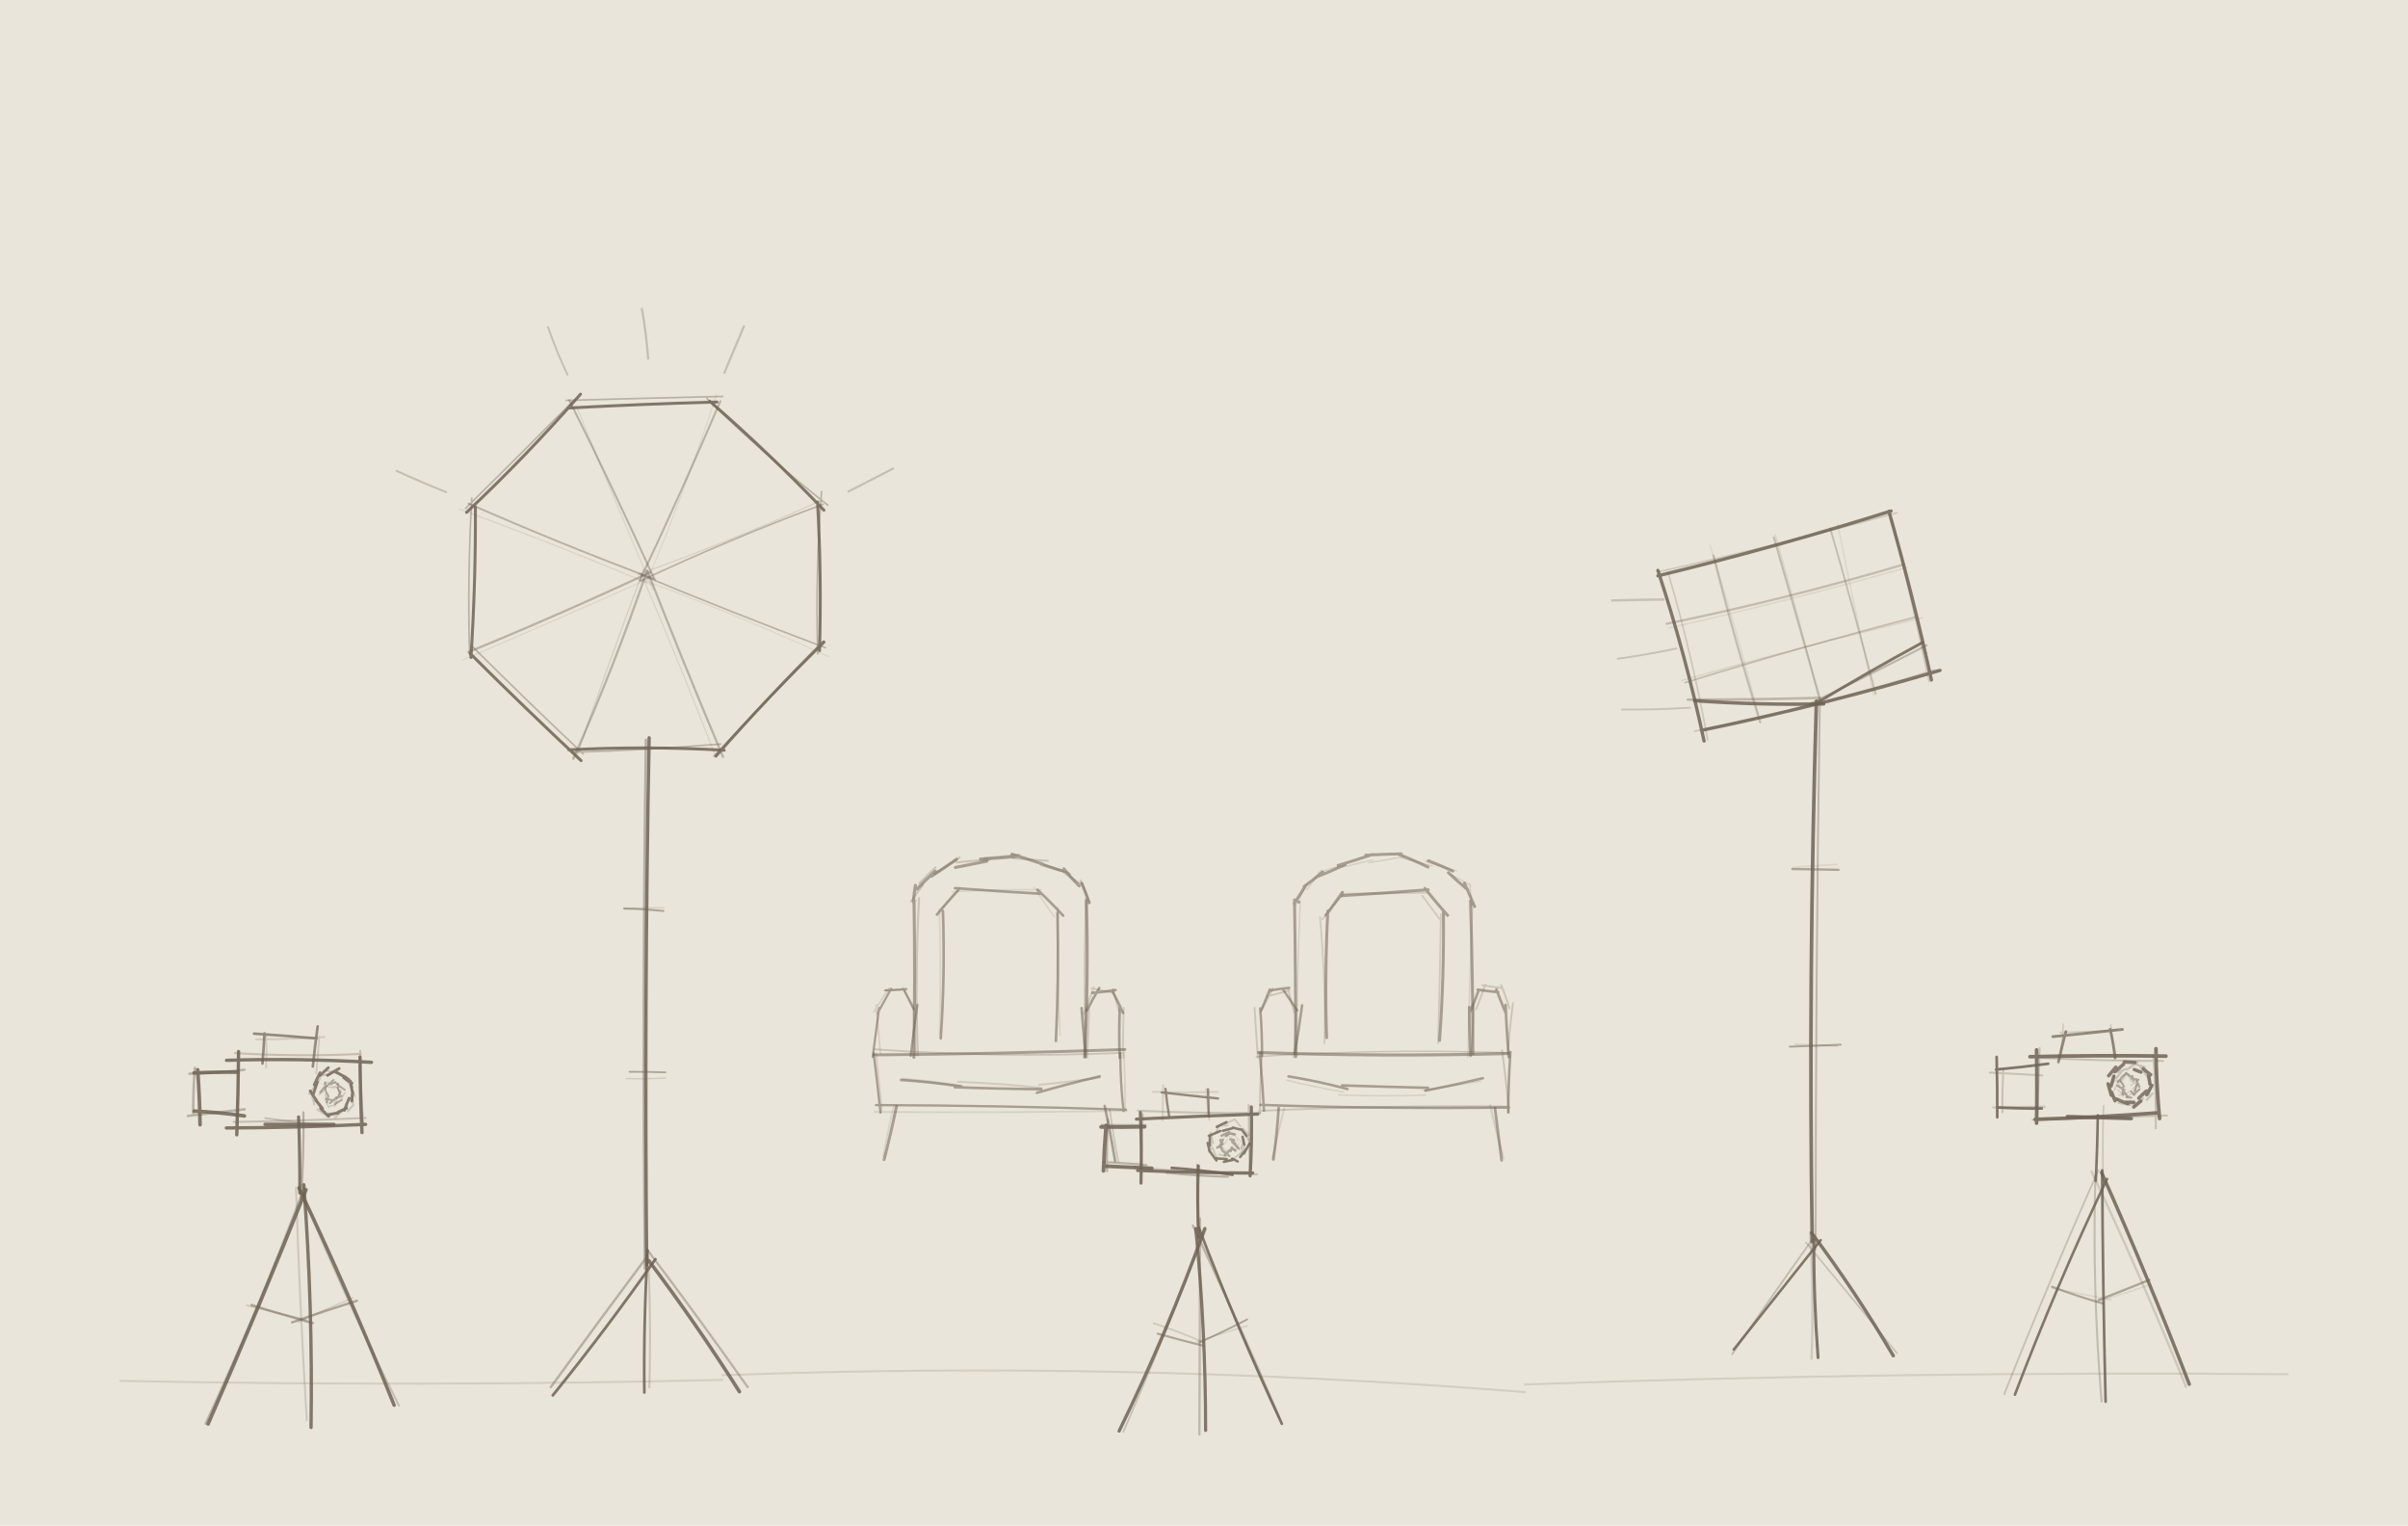
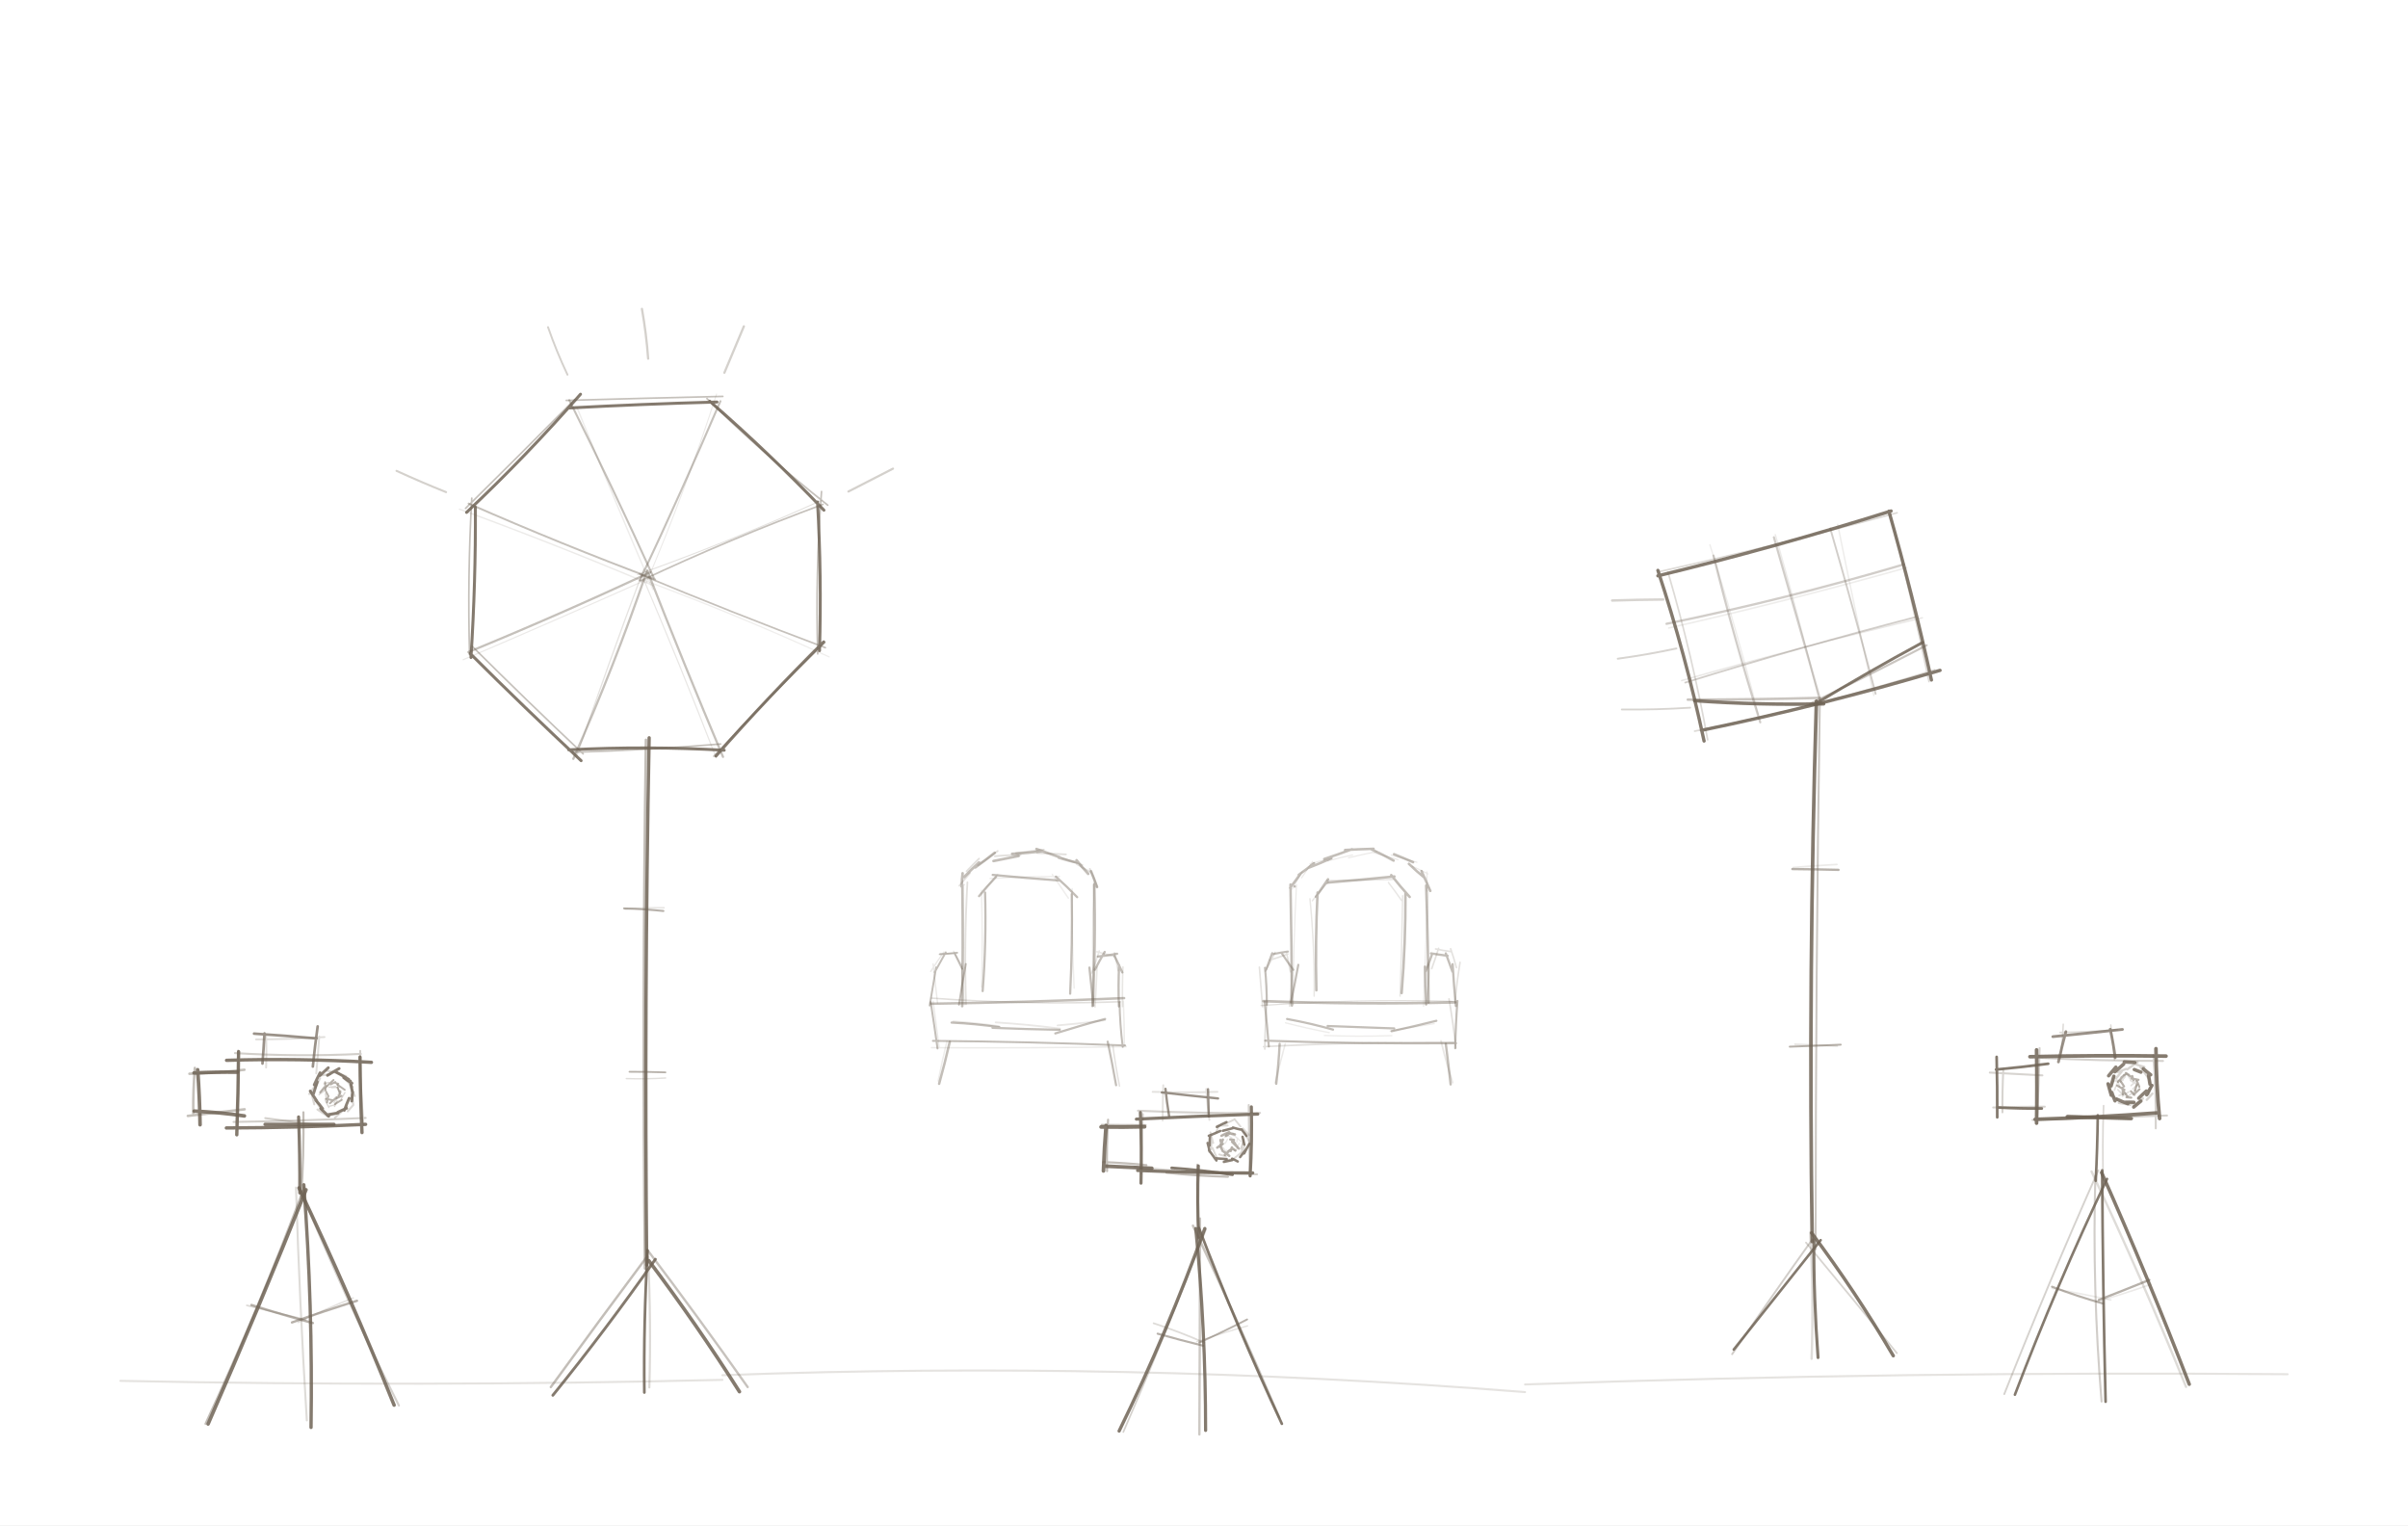
<svg xmlns="http://www.w3.org/2000/svg" viewBox="0 0 1200 760" width="1200" height="760" role="img" aria-label="Pencil sketch of a documentary set-up in a living room: a lantern softbox, a panel light, three cameras on tripods and two armchairs">
-   <rect width="1200" height="760" fill="#eae5da" />
+   <rect width="1200" height="760" fill="#ffffff" />
  <g fill="none" stroke="#6f6355" stroke-linecap="round" stroke-linejoin="round">
-     <path d="M455.4 526.8Q456.1 488.0 455.5 449.1M455.2 449.5Q455.2 449.5 455.2 449.5M455.2 449.1Q455.5 445.0 456.2 441.1M456.9 443.0Q461.4 438.4 466.1 434.0M464.2 436.6Q470.5 432.5 476.7 428.1M476.1 432.2Q483.9 430.6 491.8 429.1M488.6 428.0Q497.8 427.7 507.0 426.6M504.3 425.6Q511.8 427.9 519.3 430.4M518.7 430.5Q524.8 432.7 531.2 434.3M530.2 432.9Q533.8 437.4 537.8 441.4M539.1 440.1Q541.1 444.9 542.8 449.8M541.4 448.6Q542.5 487.6 540.5 526.7" stroke-width="1.51" opacity="0.55" />
-     <path d="M457.4 525.9Q455.9 486.7 458.0 447.4M456.3 448.6Q456.3 448.6 456.3 448.6M454.0 449.1Q456.8 445.0 459.9 441.0M458.2 440.1Q462.1 436.1 466.2 432.2M465.5 435.5Q472.0 431.6 478.2 427.2M476.7 429.7Q484.7 428.8 492.8 428.5M490.6 427.5Q499.3 426.8 508.0 425.8M504.5 427.6Q513.3 428.3 522.2 428.9M520.2 430.6Q526.7 433.1 533.2 435.4M530.3 434.9Q534.6 437.9 539.1 440.7M538.6 438.8Q540.9 444.1 542.8 449.4M541.3 447.7Q539.9 486.1 541.3 524.5" stroke-width="1.05" opacity="0.26" />
-     <path d="M468.8 517.4Q471.0 485.7 469.9 453.9M466.9 455.7Q472.1 449.4 477.6 443.4M475.9 442.5Q497.2 444.1 518.5 445.3M517.0 443.3Q523.6 449.5 529.8 456.2M527.0 454.7Q527.7 486.7 526.2 518.7" stroke-width="1.30" opacity="0.55" />
-     <path d="M468.2 515.4Q469.1 484.1 468.1 452.8M467.8 454.1Q473.2 448.3 478.4 442.3M474.6 444.3Q496.7 443.1 518.8 443.3M515.2 442.2Q520.3 449.5 525.3 456.7M527.2 452.0Q526.8 484.0 528.3 515.9" stroke-width="0.87" opacity="0.14" />
-     <path d="M434.9 526.6Q436.5 514.4 438.1 502.2M437.4 504.7Q440.8 498.6 444.1 492.6M441.3 493.4Q446.5 493.3 451.7 492.8M450.3 492.9Q452.8 497.9 455.4 502.9M457.2 500.6Q455.3 513.3 453.8 526.1" stroke-width="1.11" opacity="0.55" />
-     <path d="M438.8 525.2Q437.7 512.9 436.6 500.6M435.4 504.2Q439.2 498.2 443.2 492.3M440.7 493.6Q445.5 493.2 450.4 493.1M449.9 492.0Q452.7 497.0 455.6 501.9M455.2 500.5Q455.3 513.3 456.5 526.1" stroke-width="0.80" opacity="0.18" />
-     <path d="M558.0 527.0Q557.5 514.0 558.1 501.1M559.7 504.7Q557.2 499.3 554.4 493.9M555.9 493.3Q550.2 494.2 544.4 494.7M547.8 492.3Q544.5 497.8 541.6 503.5M539.0 502.3Q540.0 514.4 541.0 526.5" stroke-width="1.32" opacity="0.55" />
-     <path d="M559.8 527.0Q559.5 514.5 560.0 502.1M557.6 503.8Q556.1 498.3 554.6 492.8M554.9 494.8Q549.4 493.6 543.9 492.3M545.1 491.9Q542.7 498.5 540.2 505.1M542.7 502.2Q542.5 514.7 541.8 527.2" stroke-width="0.94" opacity="0.22" />
-     <path d="M435.7 525.6Q498.2 525.1 560.6 522.9" stroke-width="1.43" opacity="0.55" />
-     <path d="M435.8 522.8Q497.3 527.2 558.8 524.6" stroke-width="0.91" opacity="0.27" />
-     <path d="M435.4 524.8Q437.2 539.6 438.8 554.4M436.5 550.6Q498.8 550.8 561.1 552.9M559.9 553.6Q558.3 539.3 558.3 524.9" stroke-width="1.15" opacity="0.55" />
-     <path d="M436.6 524.5Q438.1 539.2 439.6 553.9M435.8 554.0Q498.7 554.5 561.6 553.5M560.7 553.0Q560.7 538.7 560.2 524.3" stroke-width="0.86" opacity="0.17" />
-     <path d="M449.0 538.1Q464.2 539.1 479.3 541.4M475.8 541.7Q497.4 542.5 518.9 542.7M516.7 544.5Q532.3 540.0 548.0 536.3" stroke-width="1.28" opacity="0.55" />
-     <path d="M449.7 537.5Q464.4 538.7 479.0 540.9M477.4 539.0Q498.2 539.8 519.1 542.1M517.8 540.5Q533.0 539.1 548.0 536.9" stroke-width="1.05" opacity="0.20" />
-     <path d="M446.8 551.1Q444.0 564.5 440.6 577.8" stroke-width="1.45" opacity="0.55" />
-     <path d="M445.5 550.7Q442.4 563.5 440.1 576.3" stroke-width="0.82" opacity="0.15" />
-     <path d="M550.5 551.0Q553.4 564.7 555.7 578.4" stroke-width="1.27" opacity="0.55" />
-     <path d="M553.1 553.1Q554.8 566.0 557.3 578.8" stroke-width="0.89" opacity="0.25" />
-     <path d="M645.7 526.5Q645.7 487.5 645.1 448.4M647.2 449.5Q647.2 449.5 647.2 449.5M644.9 450.2Q648.0 445.6 650.8 440.9M649.8 441.8Q654.5 438.3 659.1 434.5M656.6 436.7Q663.6 434.0 670.4 430.7M666.8 431.2Q675.5 428.6 684.1 425.7M680.6 426.1Q689.4 425.6 698.3 425.4M697.1 425.7Q704.4 428.5 711.6 432.0M711.8 428.8Q717.9 431.2 724.0 434.0M721.8 434.8Q726.5 439.3 731.5 443.4M729.8 440.0Q732.4 445.8 734.9 451.7M732.8 448.9Q734.0 487.0 734.0 525.0" stroke-width="1.46" opacity="0.55" />
-     <path d="M646.4 526.0Q646.2 487.3 648.0 448.6M647.9 449.9Q647.9 449.9 647.9 449.9M645.8 450.7Q648.8 445.6 651.5 440.3M651.1 443.4Q654.9 438.6 658.4 433.6M657.0 434.7Q663.7 432.5 670.6 430.9M668.5 432.2Q676.3 430.2 684.2 428.5M682.2 429.9Q691.0 428.3 699.8 426.8M697.3 427.2Q705.5 429.2 713.7 431.5M710.3 429.2Q718.0 431.7 725.8 433.9M723.5 436.0Q728.5 438.5 733.1 441.4M732.5 440.3Q733.0 446.0 733.3 451.8M734.0 449.8Q732.2 488.4 731.5 526.9" stroke-width="0.68" opacity="0.18" />
-     <path d="M661.1 517.0Q660.1 485.5 661.7 453.9M660.8 456.0Q664.9 450.3 669.0 444.6M668.2 446.3Q689.9 445.0 711.7 443.3M710.1 442.6Q715.5 449.5 721.4 456.1M719.3 454.5Q719.7 486.5 717.4 518.4" stroke-width="1.47" opacity="0.55" />
-     <path d="M660.0 519.9Q660.7 488.4 657.8 457.0M659.0 458.0Q663.9 451.6 669.4 445.7M668.4 445.3Q689.6 445.2 710.8 444.8M708.7 446.2Q713.1 452.0 717.4 457.9M718.0 455.5Q717.6 487.7 716.6 519.9" stroke-width="0.85" opacity="0.22" />
-     <path d="M628.9 526.0Q629.0 514.2 628.0 502.4M628.5 503.4Q630.6 498.2 632.8 493.0M633.1 493.5Q637.8 492.6 642.5 492.2M639.4 493.0Q642.9 498.2 646.4 503.4M648.9 500.9Q647.3 512.9 645.2 525.0" stroke-width="1.23" opacity="0.55" />
-     <path d="M626.8 527.1Q626.0 514.6 625.2 502.1M628.2 504.1Q631.4 498.4 634.2 492.5M631.6 496.4Q637.0 495.1 642.5 493.4M642.0 493.1Q643.4 498.8 645.0 504.4M645.8 503.8Q645.6 515.3 644.7 526.8" stroke-width="0.94" opacity="0.25" />
-     <path d="M751.9 526.7Q750.8 513.7 750.3 500.7M750.2 504.4Q747.9 498.8 745.7 493.0M746.6 494.3Q741.5 493.9 736.4 493.1M736.9 493.4Q734.9 498.9 732.6 504.1M732.2 501.8Q732.2 513.9 732.8 526.0" stroke-width="1.33" opacity="0.55" />
-     <path d="M751.4 525.0Q752.3 512.4 754.0 499.8M752.2 502.4Q750.4 496.4 748.1 490.8M748.1 492.2Q743.4 491.7 738.7 490.9M740.2 490.6Q738.0 496.8 735.6 502.9M734.4 500.8Q734.2 512.5 733.1 524.1" stroke-width="0.95" opacity="0.25" />
-     <path d="M627.2 524.4Q689.4 526.6 751.6 524.9" stroke-width="1.55" opacity="0.55" />
-     <path d="M626.0 526.5Q688.1 522.4 750.2 524.5" stroke-width="0.69" opacity="0.27" />
-     <path d="M627.8 524.5Q629.1 539.0 629.9 553.4M628.1 550.5Q690.1 552.6 752.0 551.8M751.6 554.3Q751.7 539.2 752.7 524.2" stroke-width="1.24" opacity="0.55" />
-     <path d="M629.0 524.7Q627.8 539.7 627.9 554.7M627.3 553.5Q689.0 550.7 750.8 551.3M751.9 554.1Q750.7 538.7 748.5 523.3" stroke-width="0.97" opacity="0.26" />
-     <path d="M642.1 536.3Q656.9 538.7 671.5 542.6M668.8 540.8Q690.2 541.5 711.6 542.0M710.3 543.4Q724.7 540.6 739.0 537.2" stroke-width="1.27" opacity="0.55" />
-     <path d="M641.3 538.2Q655.4 541.7 669.6 544.1M667.2 545.5Q688.8 546.4 710.4 545.6M709.6 543.3Q723.8 541.0 738.0 538.7" stroke-width="0.79" opacity="0.16" />
-     <path d="M637.2 552.1Q636.4 565.0 634.6 577.7" stroke-width="1.36" opacity="0.55" />
-     <path d="M640.0 552.0Q636.9 564.6 634.0 577.3" stroke-width="0.86" opacity="0.18" />
-     <path d="M745.0 552.1Q746.7 565.1 748.3 578.1" stroke-width="1.37" opacity="0.55" />
-     <path d="M742.6 550.6Q745.5 563.9 749.3 577.1" stroke-width="1.03" opacity="0.19" />
+     <path d="M479.5 501.3Q480.0 471.3 479.6 441.4M479.2 441.7Q479.2 441.7 479.2 441.7M479.3 441.3Q479.3 438.2 479.7 435.1M480.4 437.0Q484.0 433.3 487.9 429.7M486.0 432.2Q490.9 428.7 495.7 424.9M495.1 429.0Q501.3 427.7 507.6 426.5M504.4 425.4Q511.8 425.1 519.2 424.1M516.5 423.0Q522.4 425.1 528.3 427.2M527.6 427.3Q532.4 428.9 537.4 429.9M536.5 428.6Q539.3 432.2 542.3 435.4M543.7 434.1Q545.3 438.0 546.7 442.0M545.3 440.8Q546.1 471.0 544.4 501.2" stroke-width="1.29" opacity="0.42" />
+     <path d="M481.4 500.4Q480.4 470.0 482.1 439.6M480.4 440.8Q480.4 440.8 480.4 440.8M478.1 441.3Q480.6 438.1 483.4 435.0M481.7 434.1Q484.7 430.9 487.9 427.8M487.3 431.1Q492.3 427.8 497.2 424.0M495.8 426.6Q502.1 426.0 508.6 426.0M506.4 425.0Q513.3 424.2 520.2 423.3M516.8 425.0Q523.9 425.4 531.2 425.7M529.2 427.4Q534.3 429.3 539.4 431.0M536.6 430.5Q540.1 432.7 543.7 434.7M543.1 432.9Q545.1 437.2 546.7 441.7M545.2 439.9Q544.1 469.4 545.2 498.9" stroke-width="0.89" opacity="0.20" />
+     <path d="M489.7 493.8Q491.6 469.3 490.9 444.7M487.9 446.5Q492.0 441.6 496.4 436.8M494.7 435.9Q511.2 437.5 527.7 438.7M526.2 436.8Q531.7 441.7 536.8 447.0M534.1 445.5Q534.5 470.3 533.3 495.1" stroke-width="1.11" opacity="0.42" />
+     <path d="M489.2 491.8Q489.8 467.7 489.1 443.6M488.7 444.9Q493.0 440.4 497.2 435.7M493.4 437.7Q510.7 436.7 528.0 436.7M524.4 435.7Q528.4 441.6 532.4 447.5M534.3 442.8Q534.0 467.6 535.3 492.3" stroke-width="0.74" opacity="0.11" />
+     <path d="M463.3 501.0Q464.9 491.5 466.5 482.0M465.8 484.4Q468.6 479.5 471.3 474.5M468.5 475.4Q472.8 475.2 477.0 474.7M475.6 474.8Q477.5 478.7 479.5 482.7M481.3 480.3Q479.4 490.5 477.9 500.6" stroke-width="0.95" opacity="0.42" />
+     <path d="M467.2 499.7Q466.1 490.0 465.0 480.3M463.8 484.0Q467.0 479.0 470.4 474.3M467.9 475.5Q471.8 475.1 475.7 475.0M475.2 473.9Q477.4 477.8 479.7 481.6M479.2 480.3Q479.5 490.4 480.6 500.6" stroke-width="0.68" opacity="0.14" />
+     <path d="M557.6 501.4Q557.2 491.1 557.7 480.8M559.3 484.5Q557.3 480.1 555.2 475.9M556.7 475.2Q551.9 476.1 547.1 476.6M550.5 474.3Q547.9 478.7 545.6 483.2M542.9 482.1Q543.9 491.5 544.9 501.0" stroke-width="1.13" opacity="0.42" />
+     <path d="M559.4 501.5Q559.2 491.7 559.6 481.8M557.2 483.6Q556.3 479.1 555.4 474.7M555.7 476.7Q551.1 475.5 546.6 474.2M547.8 473.8Q546.0 479.4 544.1 484.8M546.7 481.9Q546.3 491.8 545.7 501.7" stroke-width="0.80" opacity="0.16" />
+     <path d="M464.1 500.1Q512.2 499.4 560.2 497.3" stroke-width="1.22" opacity="0.42" />
+     <path d="M464.2 497.3Q511.3 500.8 558.4 499.1" stroke-width="0.77" opacity="0.21" />
+     <path d="M463.8 499.3Q465.6 510.8 467.2 522.4M464.9 518.6Q512.8 519.0 560.7 520.9M559.5 521.6Q558.1 510.5 557.9 499.4" stroke-width="0.98" opacity="0.42" />
+     <path d="M465.0 498.9Q466.5 510.4 468.0 521.9M464.2 522.0Q512.7 522.3 561.2 521.5M560.3 521.0Q560.3 509.9 559.8 498.8" stroke-width="0.73" opacity="0.13" />
+     <path d="M474.2 509.5Q486.2 510.1 498.1 511.8M494.6 512.1Q511.4 512.8 528.1 513.1M525.9 514.9Q538.3 511.0 550.7 507.7" stroke-width="1.09" opacity="0.42" />
+     <path d="M475.0 508.9Q486.5 509.7 497.8 511.3M496.2 509.4Q512.2 510.4 528.3 512.5M527.0 510.9Q538.9 509.9 550.7 508.3" stroke-width="0.89" opacity="0.15" />
+     <path d="M473.3 519.1Q470.9 529.6 468.0 540.0" stroke-width="1.23" opacity="0.42" />
+     <path d="M471.9 518.7Q469.5 528.6 467.5 538.6" stroke-width="0.70" opacity="0.12" />
+     <path d="M552.0 519.0Q554.3 529.8 556.2 540.7" stroke-width="1.08" opacity="0.42" />
+     <path d="M554.6 521.1Q555.9 531.1 557.9 541.1" stroke-width="0.76" opacity="0.19" />
+     <path d="M643.8 501.0Q643.7 470.8 643.1 440.7M645.2 441.7Q645.2 441.7 645.2 441.7M642.9 442.4Q645.7 438.7 648.3 435.0M647.2 435.9Q651.1 433.1 654.8 430.1M652.3 432.3Q658.0 430.1 663.5 427.6M659.9 428.0Q666.9 425.7 673.8 423.1M670.3 423.5Q677.4 423.1 684.5 422.9M683.3 423.1Q689.0 425.7 694.5 428.8M694.7 425.6Q699.5 427.5 704.2 429.6M702.1 430.4Q705.9 434.1 710.1 437.5M708.4 434.0Q710.6 439.0 712.8 443.9M710.7 441.2Q711.7 470.3 711.9 499.5" stroke-width="1.24" opacity="0.42" />
+     <path d="M644.5 500.5Q644.5 470.6 646.1 440.8M646.0 442.1Q646.0 442.1 646.0 442.1M643.9 443.0Q646.5 438.7 649.0 434.3M648.6 437.4Q651.5 433.4 654.1 429.2M652.8 430.4Q658.1 428.8 663.6 427.7M661.6 429.0Q667.7 427.3 674.0 426.0M672.0 427.4Q679.0 425.7 686.1 424.3M683.6 424.6Q690.1 426.4 696.7 428.3M693.3 426.0Q699.7 427.9 706.1 429.6M703.8 431.6Q707.8 433.4 711.6 435.4M711.1 434.4Q711.2 439.2 711.2 444.0M711.9 442.1Q710.3 471.7 709.4 501.4" stroke-width="0.58" opacity="0.14" />
+     <path d="M656.0 493.4Q655.4 469.1 656.6 444.7M655.8 446.8Q658.8 442.5 661.8 438.1M661.0 439.8Q677.9 438.4 694.9 436.7M693.3 436.0Q697.7 441.6 702.5 446.9M700.4 445.3Q700.5 470.1 698.5 494.8" stroke-width="1.25" opacity="0.42" />
+     <path d="M654.9 496.3Q655.2 472.0 652.8 447.8M654.0 448.8Q657.8 443.8 662.2 439.2M661.2 438.7Q677.6 438.6 694.0 438.2M691.9 439.7Q695.3 444.1 698.5 448.7M699.0 446.3Q698.6 471.3 697.7 496.3" stroke-width="0.72" opacity="0.16" />
+     <path d="M631.3 500.5Q631.3 491.3 630.4 482.2M630.9 483.2Q632.4 479.1 634.0 474.9M634.3 475.4Q638.1 474.6 641.8 474.1M638.7 474.9Q641.5 479.1 644.5 483.2M647.0 480.7Q645.3 490.1 643.3 499.4" stroke-width="1.05" opacity="0.42" />
+     <path d="M629.2 501.6Q628.4 491.7 627.6 481.9M630.6 483.9Q633.1 479.3 635.4 474.5M632.8 478.4Q637.3 477.0 641.8 475.3M641.2 475.0Q642.1 479.6 643.1 484.2M643.9 483.5Q643.6 492.4 642.7 501.3" stroke-width="0.80" opacity="0.19" />
+     <path d="M725.5 501.2Q724.5 490.8 723.9 480.4M723.8 484.1Q722.1 479.6 720.5 475.0M721.4 476.2Q717.3 475.7 713.1 475.0M713.7 475.3Q712.2 479.7 710.5 483.9M710.1 481.6Q710.2 491.0 710.7 500.5" stroke-width="1.13" opacity="0.42" />
+     <path d="M725.0 499.5Q726.0 489.5 727.6 479.5M725.8 482.1Q724.5 477.3 722.9 472.7M722.9 474.1Q719.2 473.6 715.4 472.8M716.9 472.5Q715.3 477.6 713.5 482.6M712.3 480.6Q712.0 489.6 711.0 498.6" stroke-width="0.81" opacity="0.19" />
+     <path d="M629.6 498.8Q677.4 500.6 725.2 499.4" stroke-width="1.32" opacity="0.42" />
+     <path d="M628.4 501.0Q676.1 497.6 723.8 498.9" stroke-width="0.59" opacity="0.21" />
+     <path d="M630.2 499.0Q631.4 510.2 632.3 521.4M630.5 518.5Q678.1 520.2 725.6 519.8M725.2 522.3Q725.4 510.5 726.3 498.7" stroke-width="1.06" opacity="0.42" />
+     <path d="M631.4 499.2Q630.4 510.9 630.3 522.7M629.7 521.5Q677.0 519.1 724.4 519.3M725.5 522.1Q724.2 509.9 722.1 497.7" stroke-width="0.82" opacity="0.20" />
+     <path d="M641.4 507.7Q652.9 509.8 664.3 513.0M661.6 511.2Q678.2 511.8 694.8 512.4M693.5 513.8Q704.6 511.4 715.8 508.6" stroke-width="1.08" opacity="0.42" />
+     <path d="M640.6 509.6Q651.4 512.4 662.4 514.5M660.0 515.9Q676.8 516.6 693.6 516.0M692.8 513.7Q703.8 511.9 714.7 510.0" stroke-width="0.67" opacity="0.12" />
+     <path d="M637.7 520.1Q637.2 530.1 636.0 540.0" stroke-width="1.15" opacity="0.42" />
+     <path d="M640.5 520.0Q637.9 529.8 635.4 539.5" stroke-width="0.74" opacity="0.14" />
+     <path d="M720.5 520.1Q721.8 530.2 722.9 540.3" stroke-width="1.17" opacity="0.42" />
+     <path d="M718.1 518.6Q720.6 529.0 723.9 539.4" stroke-width="0.88" opacity="0.15" />
    <path d="M326.6 627.4Q302.2 662.2 275.5 695.2" stroke-width="1.41" opacity="0.85" />
    <path d="M322.5 626.0Q298.3 658.4 274.5 691.1" stroke-width="1.20" opacity="0.42" />
    <path d="M322.7 623.1Q320.7 658.5 321.1 693.8" stroke-width="1.37" opacity="0.85" />
    <path d="M323.0 626.4Q324.5 658.9 323.6 691.3" stroke-width="1.05" opacity="0.24" />
    <path d="M323.3 628.1Q347.2 659.8 368.5 693.4" stroke-width="1.77" opacity="0.85" />
    <path d="M322.5 622.6Q348.1 656.4 372.6 691.1" stroke-width="1.16" opacity="0.39" />
    <path d="M322.3 630.3Q321.0 499.0 323.5 367.6" stroke-width="1.65" opacity="0.85" />
    <path d="M321.4 632.0Q320.0 500.3 321.9 368.6" stroke-width="1.25" opacity="0.42" />
    <path d="M313.7 534.0Q322.7 534.0 331.6 534.3" stroke-width="0.89" opacity="0.50" />
    <path d="M312.1 537.4Q321.9 537.7 331.7 537.1" stroke-width="0.68" opacity="0.21" />
    <path d="M311.0 452.6Q320.8 452.9 330.6 453.9" stroke-width="1.00" opacity="0.50" />
    <path d="M311.5 453.0Q321.2 452.2 330.9 452.3" stroke-width="0.84" opacity="0.16" />
    <path d="M410.5 319.8Q382.7 347.3 356.8 376.7M360.9 373.8Q322.1 371.6 283.4 373.6M289.6 379.0Q261.5 352.7 234.3 325.6M234.7 327.6Q237.1 290.1 236.9 252.7M232.5 255.3Q262.3 227.2 289.3 196.4M283.1 203.3Q320.2 201.3 357.3 200.3M353.7 199.9Q383.4 225.8 410.6 254.2M407.4 250.1Q409.5 287.1 408.4 324.2" stroke-width="1.48" opacity="0.85" />
    <path d="M411.1 320.1Q382.7 347.7 355.7 376.8M359.1 370.7Q322.2 373.8 285.3 374.8M290.6 375.6Q262.6 349.2 235.3 322.0M234.0 326.3Q232.9 287.3 235.1 248.2M232.0 253.3Q259.3 226.4 286.3 199.1M282.2 199.5Q321.2 198.4 360.2 197.5M352.3 198.6Q380.9 226.7 412.5 251.7M409.4 244.9Q406.3 285.4 407.5 325.8" stroke-width="0.83" opacity="0.40" />
    <path d="M318.8 286.1Q364.7 305.2 411.3 322.7" stroke-width="0.83" opacity="0.40" />
    <path d="M320.1 288.8Q367.4 306.3 413.2 327.3" stroke-width="0.61" opacity="0.11" />
    <path d="M322.5 284.2Q340.8 330.9 360.3 377.1" stroke-width="1.12" opacity="0.40" />
    <path d="M319.5 285.7Q339.0 331.3 356.9 377.6" stroke-width="0.59" opacity="0.16" />
    <path d="M322.2 285.0Q306.0 332.4 285.7 378.1" stroke-width="1.13" opacity="0.40" />
    <path d="M320.8 283.6Q303.3 330.2 287.2 377.3" stroke-width="0.63" opacity="0.18" />
    <path d="M324.1 285.1Q279.2 306.1 233.4 324.9" stroke-width="1.11" opacity="0.40" />
    <path d="M324.7 287.7Q277.9 308.6 230.8 328.7" stroke-width="0.58" opacity="0.14" />
    <path d="M326.5 288.7Q279.5 271.1 233.5 250.9" stroke-width="0.95" opacity="0.40" />
    <path d="M325.9 291.9Q277.9 271.6 229.0 253.7" stroke-width="0.70" opacity="0.13" />
    <path d="M325.8 287.9Q305.6 243.3 283.7 199.4" stroke-width="1.01" opacity="0.40" />
    <path d="M325.4 293.7Q305.9 248.5 287.5 202.9" stroke-width="0.70" opacity="0.12" />
    <path d="M318.8 289.3Q339.7 244.9 359.0 199.9" stroke-width="1.02" opacity="0.40" />
    <path d="M322.1 290.4Q341.7 244.2 357.1 196.3" stroke-width="0.51" opacity="0.14" />
    <path d="M319.3 289.4Q363.9 268.4 410.1 251.3" stroke-width="0.83" opacity="0.40" />
    <path d="M317.7 286.3Q364.4 269.6 409.6 249.2" stroke-width="0.53" opacity="0.19" />
    <path d="M282.8 186.7Q277.3 175.1 273.1 163.0" stroke-width="0.94" opacity="0.30" />
    <path d="M323.0 178.7Q322.1 166.3 319.9 153.9" stroke-width="1.13" opacity="0.30" />
    <path d="M361.0 185.7Q365.9 174.2 370.7 162.6" stroke-width="1.13" opacity="0.30" />
    <path d="M222.3 245.2Q209.8 240.2 197.6 234.6" stroke-width="1.02" opacity="0.30" />
    <path d="M422.8 244.9Q433.9 239.2 445.0 233.5" stroke-width="1.09" opacity="0.30" />
    <path d="M907.3 617.9Q885.7 645.2 864.0 672.4" stroke-width="1.29" opacity="0.85" />
    <path d="M904.4 615.8Q883.5 645.0 863.2 674.7" stroke-width="0.95" opacity="0.32" />
    <path d="M903.9 617.7Q903.8 647.0 906.0 676.4" stroke-width="1.51" opacity="0.85" />
    <path d="M902.1 614.1Q903.9 645.5 902.8 677.0" stroke-width="1.17" opacity="0.22" />
    <path d="M902.8 614.3Q924.8 643.7 943.5 675.5" stroke-width="1.69" opacity="0.85" />
    <path d="M900.0 619.1Q922.8 646.5 945.3 674.2" stroke-width="0.86" opacity="0.28" />
    <path d="M903.1 618.6Q901.1 484.0 905.2 349.4" stroke-width="1.81" opacity="0.85" />
    <path d="M904.8 622.5Q904.8 485.7 906.9 348.9" stroke-width="0.98" opacity="0.36" />
    <path d="M891.9 521.5Q904.6 521.1 917.3 520.5" stroke-width="0.96" opacity="0.50" />
    <path d="M894.5 520.3Q905.1 520.7 915.6 521.2" stroke-width="0.87" opacity="0.17" />
    <path d="M893.2 433.0Q904.7 433.1 916.2 433.4" stroke-width="1.16" opacity="0.50" />
    <path d="M893.7 432.2Q904.6 431.3 915.4 430.7" stroke-width="0.83" opacity="0.13" />
    <path d="M908.8 350.7Q876.7 351.4 844.5 349.1" stroke-width="1.72" opacity="0.85" />
    <path d="M906.9 347.7Q874.0 348.6 841.1 348.6" stroke-width="1.26" opacity="0.37" />
    <path d="M904.3 350.9Q930.9 334.8 958.1 320.1" stroke-width="1.42" opacity="0.85" />
    <path d="M901.9 350.7Q931.2 336.5 960.1 321.5" stroke-width="1.06" opacity="0.37" />
    <path d="M826.2 286.9Q884.8 272.7 942.4 254.6M941.3 254.7Q953.2 296.4 962.5 338.8M966.8 334.0Q908.0 351.5 847.9 363.9M849.2 369.2Q840.0 326.1 826.2 284.2" stroke-width="1.66" opacity="0.85" />
    <path d="M826.9 284.8Q886.5 271.5 945.4 255.5M942.2 257.0Q952.7 298.1 961.3 339.6M964.1 333.7Q905.1 352.3 844.5 364.3M851.0 368.6Q843.3 326.3 831.2 285.0" stroke-width="0.82" opacity="0.24" />
    <path d="M853.9 276.8Q864.3 318.7 877.2 359.9" stroke-width="1.08" opacity="0.32" />
    <path d="M852.1 271.4Q865.3 313.3 876.2 355.8" stroke-width="0.68" opacity="0.12" />
    <path d="M884.0 267.7Q895.9 309.1 907.6 350.5" stroke-width="1.07" opacity="0.32" />
    <path d="M884.7 266.4Q896.6 308.1 906.9 350.1" stroke-width="0.72" opacity="0.13" />
    <path d="M912.1 263.3Q924.0 304.3 934.7 345.7" stroke-width="0.92" opacity="0.32" />
    <path d="M915.8 261.3Q924.4 304.0 933.8 346.5" stroke-width="0.72" opacity="0.12" />
    <path d="M830.5 310.8Q890.3 298.5 948.8 281.2" stroke-width="1.14" opacity="0.32" />
    <path d="M831.6 312.9Q891.3 299.4 950.2 282.8" stroke-width="0.78" opacity="0.12" />
    <path d="M839.8 340.1Q897.0 322.4 954.8 307.4" stroke-width="0.86" opacity="0.32" />
    <path d="M838.0 339.1Q897.7 322.1 958.0 307.8" stroke-width="0.73" opacity="0.15" />
    <path d="M828.9 298.7Q816.1 298.8 803.4 299.2" stroke-width="1.21" opacity="0.28" />
    <path d="M835.4 323.1Q820.9 326.2 806.2 328.2" stroke-width="0.95" opacity="0.28" />
    <path d="M842.3 352.6Q825.2 353.7 808.2 353.5" stroke-width="0.89" opacity="0.28" />
    <path d="M152.5 592.8Q129.1 651.5 103.7 709.5" stroke-width="1.77" opacity="0.85" />
    <path d="M151.6 591.6Q129.3 651.4 102.4 709.4" stroke-width="1.04" opacity="0.42" />
    <path d="M151.4 590.3Q155.9 650.6 155.0 711.2" stroke-width="1.66" opacity="0.85" />
    <path d="M147.5 591.7Q149.3 649.7 152.9 707.7" stroke-width="1.02" opacity="0.23" />
    <path d="M149.0 591.9Q174.4 645.3 196.4 700.1" stroke-width="1.74" opacity="0.85" />
    <path d="M149.1 591.3Q171.8 646.8 198.8 700.3" stroke-width="1.04" opacity="0.29" />
    <path d="M125.3 650.2Q140.5 655.0 155.9 659.2" stroke-width="1.19" opacity="0.50" />
    <path d="M123.0 650.4Q137.6 654.1 152.3 657.5" stroke-width="0.85" opacity="0.24" />
    <path d="M177.9 648.1Q161.6 653.2 145.5 658.9" stroke-width="1.17" opacity="0.50" />
    <path d="M176.0 646.7Q162.0 652.2 148.5 658.9" stroke-width="0.76" opacity="0.19" />
    <path d="M149.4 594.4Q149.5 575.4 148.8 556.5" stroke-width="1.57" opacity="0.85" />
    <path d="M150.0 597.2Q151.5 575.7 151.2 554.2" stroke-width="1.10" opacity="0.42" />
    <path d="M132.1 560.2Q149.2 560.2 166.4 560.2" stroke-width="1.70" opacity="0.85" />
    <path d="M132.2 557.1Q147.6 559.3 163.1 561.0" stroke-width="1.00" opacity="0.30" />
    <path d="M118.0 565.4Q118.7 544.7 118.9 524.0M112.9 528.3Q149.0 527.2 185.1 529.3M179.4 526.7Q179.5 545.5 180.4 564.3M182.2 560.2Q147.5 561.9 112.8 562.0" stroke-width="1.67" opacity="0.85" />
    <path d="M118.2 562.8Q118.8 543.1 118.7 523.4M117.1 524.7Q148.5 526.6 179.8 525.1M179.5 523.6Q179.6 542.0 181.1 560.4M182.2 557.0Q149.3 558.5 116.4 559.0" stroke-width="1.01" opacity="0.31" />
    <path d="M175.7 544.0Q175.5 546.3 175.3 548.6M174.0 547.2Q172.7 550.1 171.6 553.2M172.7 552.2Q170.5 553.1 168.3 554.2M168.5 554.5Q165.8 554.9 163.1 555.4M163.8 556.2Q161.8 554.2 159.8 552.3M160.8 552.4Q159.2 550.2 157.3 548.1M157.9 548.6Q156.3 546.1 154.6 543.6M156.2 545.0Q157.2 542.0 158.1 539.0M156.6 540.5Q158.0 537.4 159.5 534.5M159.4 535.9Q161.5 533.9 163.6 532.0M163.2 535.8Q166.1 534.0 169.0 532.4M167.2 534.0Q170.5 535.8 173.8 537.8M171.3 536.9Q173.3 538.4 175.4 539.7M174.6 538.6Q175.2 541.7 175.7 544.7" stroke-width="1.43" opacity="0.80" />
    <path d="M175.4 545.3Q175.8 547.7 176.0 550.1M176.1 550.5Q174.7 552.1 173.3 553.7M173.0 551.3Q170.0 554.2 166.9 556.9M168.6 554.6Q165.7 555.4 162.9 556.2M163.4 556.2Q160.8 554.6 158.2 552.8M160.6 553.6Q159.1 551.2 157.6 548.9M156.6 550.2Q156.0 547.5 155.2 544.9M154.1 545.1Q155.8 542.6 157.7 540.2M157.2 541.8Q158.4 539.6 159.5 537.2M159.4 535.9Q161.9 535.5 164.5 535.2M162.7 533.4Q165.8 534.2 168.8 534.8M167.8 534.7Q170.1 535.4 172.5 536.2M171.1 537.0Q173.5 539.2 175.8 541.6M174.2 540.3Q175.6 543.2 176.8 546.1" stroke-width="1.04" opacity="0.25" />
    <path d="M169.7 544.0Q169.3 545.2 168.8 546.5M170.2 546.0Q168.9 546.7 167.5 547.4M170.3 548.0Q168.6 549.0 166.9 550.1M167.7 546.7Q166.1 548.3 164.4 549.7M165.9 548.2Q164.2 547.9 162.4 547.5M163.0 549.3Q163.2 547.8 163.5 546.3M163.7 546.2Q163.1 545.1 162.5 543.9M159.5 544.3Q160.6 543.0 161.7 541.6M162.2 543.1Q162.2 541.2 162.0 539.2M162.1 541.9Q164.1 540.0 166.2 538.1M164.8 540.3Q166.0 539.7 167.1 539.1M166.6 539.4Q167.6 539.7 168.6 540.0M168.1 540.4Q169.9 541.7 171.8 543.0M168.2 541.9Q168.8 543.4 169.5 544.9" stroke-width="0.95" opacity="0.50" />
    <path d="M171.9 544.4Q171.0 545.9 170.1 547.4M168.6 545.8Q167.6 547.6 166.5 549.3M168.0 548.4Q167.4 549.9 166.7 551.3M167.3 550.4Q165.6 550.8 164.0 551.2M163.9 551.8Q162.9 550.0 162.1 548.1M162.2 548.6Q162.3 548.1 162.5 547.6M162.6 547.5Q162.4 546.2 162.2 544.9M159.0 545.4Q160.4 544.4 161.9 543.3M159.8 544.6Q161.5 542.7 163.2 540.9M161.4 540.0Q162.6 539.7 163.8 539.3M163.9 541.7Q165.5 541.5 167.2 541.3M165.2 541.9Q167.1 541.8 168.9 541.7M168.1 540.3Q168.7 542.8 169.4 545.2M169.8 543.3Q169.1 544.5 168.4 545.7" stroke-width="0.67" opacity="0.25" />
    <path d="M118.3 534.2Q107.5 534.1 96.7 534.6M98.5 533.0Q99.5 546.7 99.7 560.4M96.8 553.6Q109.3 554.2 121.8 556.0" stroke-width="1.80" opacity="0.85" />
    <path d="M121.8 533.0Q108.1 534.6 94.4 535.0M97.1 532.1Q96.2 543.4 96.3 554.6M93.6 556.0Q107.7 554.4 121.9 552.7" stroke-width="1.26" opacity="0.40" />
    <path d="M130.8 529.9Q131.4 522.4 131.8 514.9M126.6 515.0Q142.2 516.0 157.8 517.4M158.3 511.4Q156.9 521.4 155.9 531.4" stroke-width="1.32" opacity="0.70" />
    <path d="M132.6 531.9Q132.9 524.2 132.6 516.5M127.6 517.9Q144.7 517.8 161.7 516.7M159.1 516.4Q158.5 525.6 157.6 534.8" stroke-width="0.95" opacity="0.21" />
    <path d="M600.4 612.1Q581.8 663.7 557.7 713.0" stroke-width="1.64" opacity="0.85" />
    <path d="M601.0 612.5Q581.5 663.4 559.8 713.5" stroke-width="0.82" opacity="0.30" />
    <path d="M595.9 612.1Q600.8 662.3 600.8 712.7" stroke-width="1.59" opacity="0.85" />
    <path d="M598.0 607.1Q598.0 660.9 597.7 714.7" stroke-width="1.17" opacity="0.35" />
    <path d="M597.5 611.9Q616.4 661.4 638.8 709.4" stroke-width="1.33" opacity="0.85" />
    <path d="M594.5 610.7Q616.9 658.1 637.5 706.3" stroke-width="1.21" opacity="0.38" />
    <path d="M576.9 664.5Q588.2 667.7 599.6 670.5" stroke-width="1.04" opacity="0.50" />
    <path d="M574.9 659.3Q587.7 663.5 600.2 669.0" stroke-width="0.88" opacity="0.23" />
    <path d="M621.5 657.4Q609.7 663.5 597.7 668.9" stroke-width="0.93" opacity="0.50" />
    <path d="M621.7 660.6Q608.9 664.2 596.4 668.5" stroke-width="0.69" opacity="0.18" />
    <path d="M597.4 616.5Q596.5 598.7 597.2 580.9" stroke-width="1.50" opacity="0.85" />
    <path d="M597.2 617.5Q596.3 598.9 596.7 580.3" stroke-width="1.08" opacity="0.39" />
    <path d="M583.9 581.9Q599.1 583.0 614.2 585.3" stroke-width="1.39" opacity="0.85" />
    <path d="M581.3 584.3Q596.6 585.9 611.9 586.3" stroke-width="1.09" opacity="0.42" />
    <path d="M568.6 589.5Q569.0 571.9 568.3 554.3M566.3 557.6Q596.5 556.1 626.8 555.1M623.6 551.5Q624.0 568.7 623.0 585.9M624.3 584.4Q595.6 584.4 566.9 583.2" stroke-width="1.56" opacity="0.85" />
    <path d="M568.7 584.8Q568.8 569.9 569.5 555.1M567.1 553.4Q597.5 554.8 627.9 554.5M622.3 550.6Q622.4 568.1 622.8 585.7M626.4 585.1Q595.9 584.7 565.4 581.4" stroke-width="1.03" opacity="0.29" />
    <path d="M622.6 569.9Q621.2 572.3 620.0 574.7M621.1 572.4Q619.5 574.4 618.0 576.5M616.8 578.7Q615.4 577.9 614.0 577.3M614.1 578.0Q612.0 578.5 609.9 578.9M611.3 577.5Q608.3 577.3 605.3 577.1M606.2 578.2Q604.4 575.6 602.5 573.1M602.8 573.8Q602.4 571.6 601.8 569.5M602.8 570.8Q602.8 568.3 603.0 565.8M602.4 565.9Q605.3 564.8 608.1 563.5M606.4 561.5Q608.7 560.2 611.2 559.1M609.4 563.4Q611.9 562.7 614.4 562.1M614.4 561.8Q616.3 562.4 618.3 562.8M618.7 562.7Q619.9 564.4 621.2 566.0M619.2 566.4Q619.7 568.4 620.1 570.3" stroke-width="1.24" opacity="0.80" />
    <path d="M619.9 567.8Q619.3 570.1 618.6 572.5M620.3 570.9Q619.3 572.7 618.4 574.5M618.7 574.1Q616.4 576.1 614.0 577.9M614.9 577.6Q612.6 577.9 610.4 578.0M610.9 576.1Q609.2 575.7 607.6 575.2M606.3 576.6Q605.2 574.4 604.3 572.0M603.6 572.7Q603.6 570.1 603.9 567.5M604.6 569.5Q603.9 566.9 603.2 564.2M606.0 564.2Q606.5 562.9 607.1 561.8M606.4 560.9Q609.2 560.9 611.8 560.8M610.4 560.0Q612.5 559.0 614.7 558.0M615.2 557.6Q616.7 559.4 618.2 561.3M619.4 562.2Q620.9 563.8 622.4 565.5M620.2 564.2Q621.3 566.6 622.6 568.9" stroke-width="0.92" opacity="0.24" />
    <path d="M614.0 568.9Q615.7 570.6 617.4 572.3M614.3 572.3Q615.0 572.7 615.6 573.2M613.9 571.7Q613.6 572.6 613.3 573.5M612.9 573.1Q611.7 574.2 610.4 575.4M612.6 575.9Q611.3 574.9 610.0 573.9M609.4 573.6Q608.7 572.3 608.1 570.9M606.6 571.8Q608.0 570.8 609.3 569.9M608.2 570.6Q608.8 569.2 609.4 567.8M608.4 568.9Q608.3 568.4 608.2 568.0M608.7 565.9Q610.6 564.9 612.5 564.1M611.0 566.0Q612.0 565.3 613.0 564.5M611.9 564.4Q613.6 564.8 615.4 565.2M613.1 567.7Q614.0 567.8 614.9 568.0M614.5 568.4Q615.4 569.8 616.3 571.1" stroke-width="1.22" opacity="0.50" />
    <path d="M619.5 568.2Q619.0 570.0 618.6 571.8M617.5 569.7Q616.6 571.8 615.7 573.8M616.6 572.4Q615.9 572.9 615.1 573.4M615.1 572.8Q613.8 572.8 612.5 572.7M612.2 573.4Q611.7 573.3 611.3 573.1M611.0 573.7Q609.6 571.8 608.2 570.1M607.9 571.6Q609.5 570.2 611.2 568.8M610.6 569.7Q611.2 568.7 611.7 567.6M610.3 566.6Q610.9 565.7 611.4 564.8M611.4 565.6Q612.7 566.3 613.9 566.9M611.9 564.5Q613.3 565.2 614.7 565.9M614.4 564.7Q615.0 565.5 615.7 566.3M615.1 565.8Q616.8 567.3 618.5 568.8M616.8 567.0Q616.6 568.0 616.3 569.0" stroke-width="0.62" opacity="0.15" />
    <path d="M570.4 561.4Q559.6 561.7 548.7 561.5M551.2 560.8Q550.3 572.1 549.9 583.4M550.4 581.0Q562.2 581.6 574.0 582.1" stroke-width="1.84" opacity="0.85" />
    <path d="M570.9 560.6Q560.0 560.5 549.0 560.5M552.2 557.9Q551.4 570.7 551.7 583.5M549.8 579.0Q560.6 579.4 571.3 580.5" stroke-width="1.05" opacity="0.42" />
    <path d="M582.6 556.0Q581.5 549.3 580.8 542.5M579.0 544.3Q593.0 545.9 607.0 547.3M602.0 542.7Q602.2 549.5 602.4 556.3" stroke-width="1.17" opacity="0.70" />
    <path d="M579.4 558.3Q579.4 549.5 579.7 540.7M574.4 544.0Q590.5 544.5 606.7 544.0M601.1 542.6Q601.6 550.3 602.7 558.0" stroke-width="0.94" opacity="0.19" />
    <path d="M1050.0 587.4Q1024.9 640.2 1004.1 694.9" stroke-width="1.29" opacity="0.85" />
    <path d="M1045.7 583.1Q1021.1 638.4 998.8 694.6" stroke-width="0.92" opacity="0.29" />
    <path d="M1047.6 583.1Q1047.9 640.8 1049.3 698.4" stroke-width="1.33" opacity="0.85" />
    <path d="M1044.2 585.8Q1042.6 642.2 1047.3 698.3" stroke-width="1.02" opacity="0.32" />
    <path d="M1047.3 584.2Q1070.5 636.4 1091.0 689.7" stroke-width="1.71" opacity="0.85" />
    <path d="M1042.3 583.7Q1067.3 636.7 1089.4 691.0" stroke-width="1.17" opacity="0.23" />
    <path d="M1022.6 641.1Q1035.2 645.9 1048.1 649.5" stroke-width="1.05" opacity="0.50" />
    <path d="M1022.6 641.9Q1037.3 644.6 1051.9 647.7" stroke-width="0.81" opacity="0.13" />
    <path d="M1071.1 637.7Q1058.6 642.8 1045.9 647.7" stroke-width="1.14" opacity="0.50" />
    <path d="M1071.9 639.9Q1058.4 644.7 1044.6 648.6" stroke-width="0.76" opacity="0.14" />
    <path d="M1044.4 588.3Q1045.2 572.0 1045.4 555.7" stroke-width="1.31" opacity="0.85" />
    <path d="M1048.2 590.8Q1047.6 570.9 1048.3 550.9" stroke-width="0.83" opacity="0.25" />
    <path d="M1030.2 556.4Q1046.1 556.9 1062.1 557.3" stroke-width="1.77" opacity="0.85" />
    <path d="M1030.5 555.8Q1045.9 556.7 1061.3 557.4" stroke-width="1.09" opacity="0.30" />
    <path d="M1014.9 559.6Q1015.2 541.3 1014.9 523.1M1011.6 526.5Q1045.5 525.7 1079.4 526.2M1074.4 522.5Q1074.5 539.9 1076.2 557.3M1074.8 554.5Q1044.5 556.8 1014.2 557.7" stroke-width="1.81" opacity="0.85" />
    <path d="M1015.0 559.7Q1016.0 540.9 1016.4 522.2M1015.6 527.0Q1046.8 528.6 1077.9 528.6M1073.1 525.7Q1074.5 543.9 1074.3 562.2M1079.9 555.8Q1046.4 557.0 1012.9 558.0" stroke-width="1.02" opacity="0.29" />
    <path d="M1072.4 540.8Q1071.0 543.1 1069.8 545.5M1069.6 543.6Q1067.7 545.3 1065.8 547.2M1066.9 548.6Q1065.1 550.1 1063.3 551.6M1063.4 549.2Q1061.0 549.1 1058.6 549.2M1060.4 549.9Q1057.5 548.9 1054.8 547.6M1054.0 548.5Q1053.1 546.5 1052.4 544.3M1052.1 545.7Q1051.3 542.9 1050.5 540.0M1052.0 541.0Q1052.8 538.6 1053.4 536.2M1050.8 536.0Q1052.6 533.8 1054.4 531.7M1053.9 534.0Q1056.1 532.2 1058.3 530.2M1058.6 529.1Q1061.2 529.2 1063.9 529.4M1063.6 532.9Q1065.2 533.5 1066.9 534.2M1068.1 532.5Q1069.9 534.1 1071.8 535.5M1070.7 535.8Q1071.1 538.0 1071.4 540.2" stroke-width="1.70" opacity="0.80" />
    <path d="M1072.2 540.7Q1071.5 542.9 1070.7 545.2M1072.6 544.9Q1071.3 546.5 1069.8 548.0M1067.9 547.3Q1065.5 549.0 1063.2 550.8M1064.7 550.0Q1062.2 549.8 1059.7 549.4M1061.6 550.5Q1058.8 550.0 1055.9 549.5M1055.1 547.9Q1053.7 546.6 1052.3 545.3M1052.4 545.5Q1051.5 542.8 1050.8 540.1M1052.3 541.6Q1052.9 538.9 1053.7 536.2M1054.5 537.3Q1055.9 535.6 1057.3 533.9M1055.2 534.2Q1057.3 533.4 1059.5 532.6M1060.1 532.8Q1062.7 530.9 1065.2 529.2M1063.5 530.0Q1066.0 530.9 1068.6 531.6M1066.7 531.7Q1068.9 534.8 1071.1 537.8M1071.2 536.4Q1071.5 538.9 1072.0 541.3" stroke-width="1.15" opacity="0.27" />
    <path d="M1065.0 539.7Q1064.5 541.6 1064.0 543.4M1066.2 542.7Q1064.7 544.1 1063.3 545.4M1063.7 545.5Q1062.8 544.6 1061.9 543.7M1062.1 546.9Q1060.9 546.8 1059.7 546.7M1060.2 546.3Q1059.0 544.7 1057.8 543.1M1057.9 545.3Q1057.9 543.6 1057.7 541.9M1058.7 543.0Q1056.9 542.0 1055.1 540.9M1058.5 541.3Q1057.6 539.8 1056.5 538.3M1055.4 539.1Q1057.0 537.3 1058.7 535.5M1057.1 536.9Q1058.5 535.9 1059.8 534.8M1059.4 534.6Q1061.1 535.8 1062.7 537.0M1062.6 536.1Q1062.9 537.2 1063.2 538.3M1062.3 537.4Q1064.0 537.7 1065.7 538.0M1064.5 537.7Q1065.4 539.6 1066.1 541.5" stroke-width="1.06" opacity="0.50" />
    <path d="M1065.3 540.3Q1064.1 541.4 1062.9 542.6M1063.9 543.0Q1063.5 544.2 1063.1 545.4M1062.2 545.0Q1061.2 545.8 1060.1 546.5M1060.8 544.0Q1059.3 545.1 1057.7 546.2M1059.1 544.9Q1057.5 545.3 1056.0 545.8M1058.0 545.6Q1056.7 544.3 1055.4 542.9M1053.7 543.2Q1054.3 541.7 1054.9 540.1M1056.3 541.2Q1055.6 539.6 1055.0 538.1M1053.9 538.6Q1056.0 538.3 1058.0 538.1M1056.6 539.2Q1057.9 537.9 1059.1 536.4M1058.2 535.7Q1059.5 535.4 1060.9 535.2M1059.7 534.8Q1060.7 536.3 1061.7 537.8M1061.7 538.3Q1062.8 539.1 1063.9 539.8M1064.9 538.4Q1063.4 539.6 1062.0 540.9" stroke-width="0.79" opacity="0.20" />
    <path d="M1020.7 530.0Q1007.7 531.7 994.7 532.9M995.0 526.6Q995.4 541.7 995.3 556.7M995.8 551.8Q1006.7 552.4 1017.5 552.3" stroke-width="1.35" opacity="0.85" />
    <path d="M1017.8 535.8Q1004.7 535.1 991.6 534.4M998.3 533.3Q997.8 543.7 997.9 554.2M993.3 551.8Q1006.1 551.4 1019.0 551.4" stroke-width="1.00" opacity="0.28" />
    <path d="M1025.8 529.1Q1027.5 521.5 1029.5 514.0M1023.0 516.5Q1040.4 514.8 1057.7 512.9M1051.6 512.8Q1053.2 519.9 1054.1 527.0" stroke-width="1.39" opacity="0.70" />
    <path d="M1026.8 527.1Q1027.8 518.7 1028.2 510.3M1026.6 514.4Q1040.9 514.2 1055.3 513.0M1051.9 510.7Q1052.8 519.4 1053.7 528.1" stroke-width="0.75" opacity="0.23" />
    <path d="M60.0 688.0Q210.0 691.1 360.0 687.5M360.0 685.2Q560.2 677.8 760.0 693.6M760.0 689.8Q949.9 683.1 1140.0 684.7" stroke-width="1.03" opacity="0.18" />
  </g>
</svg>
